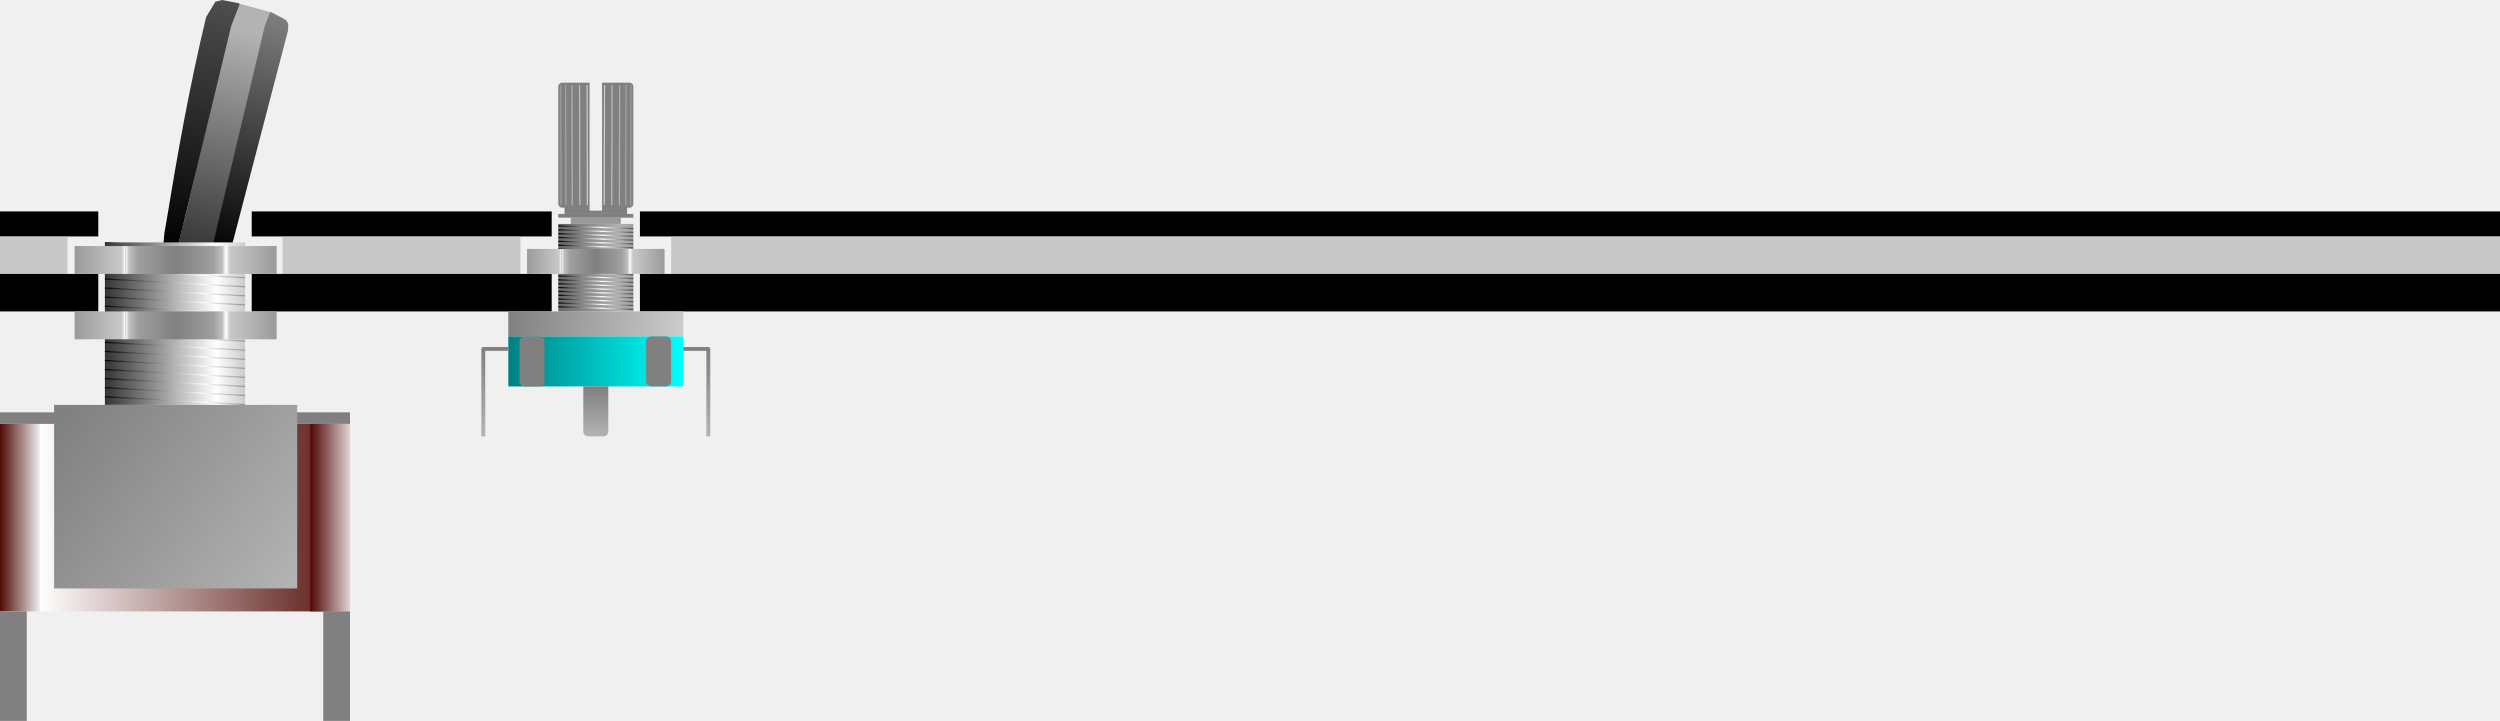
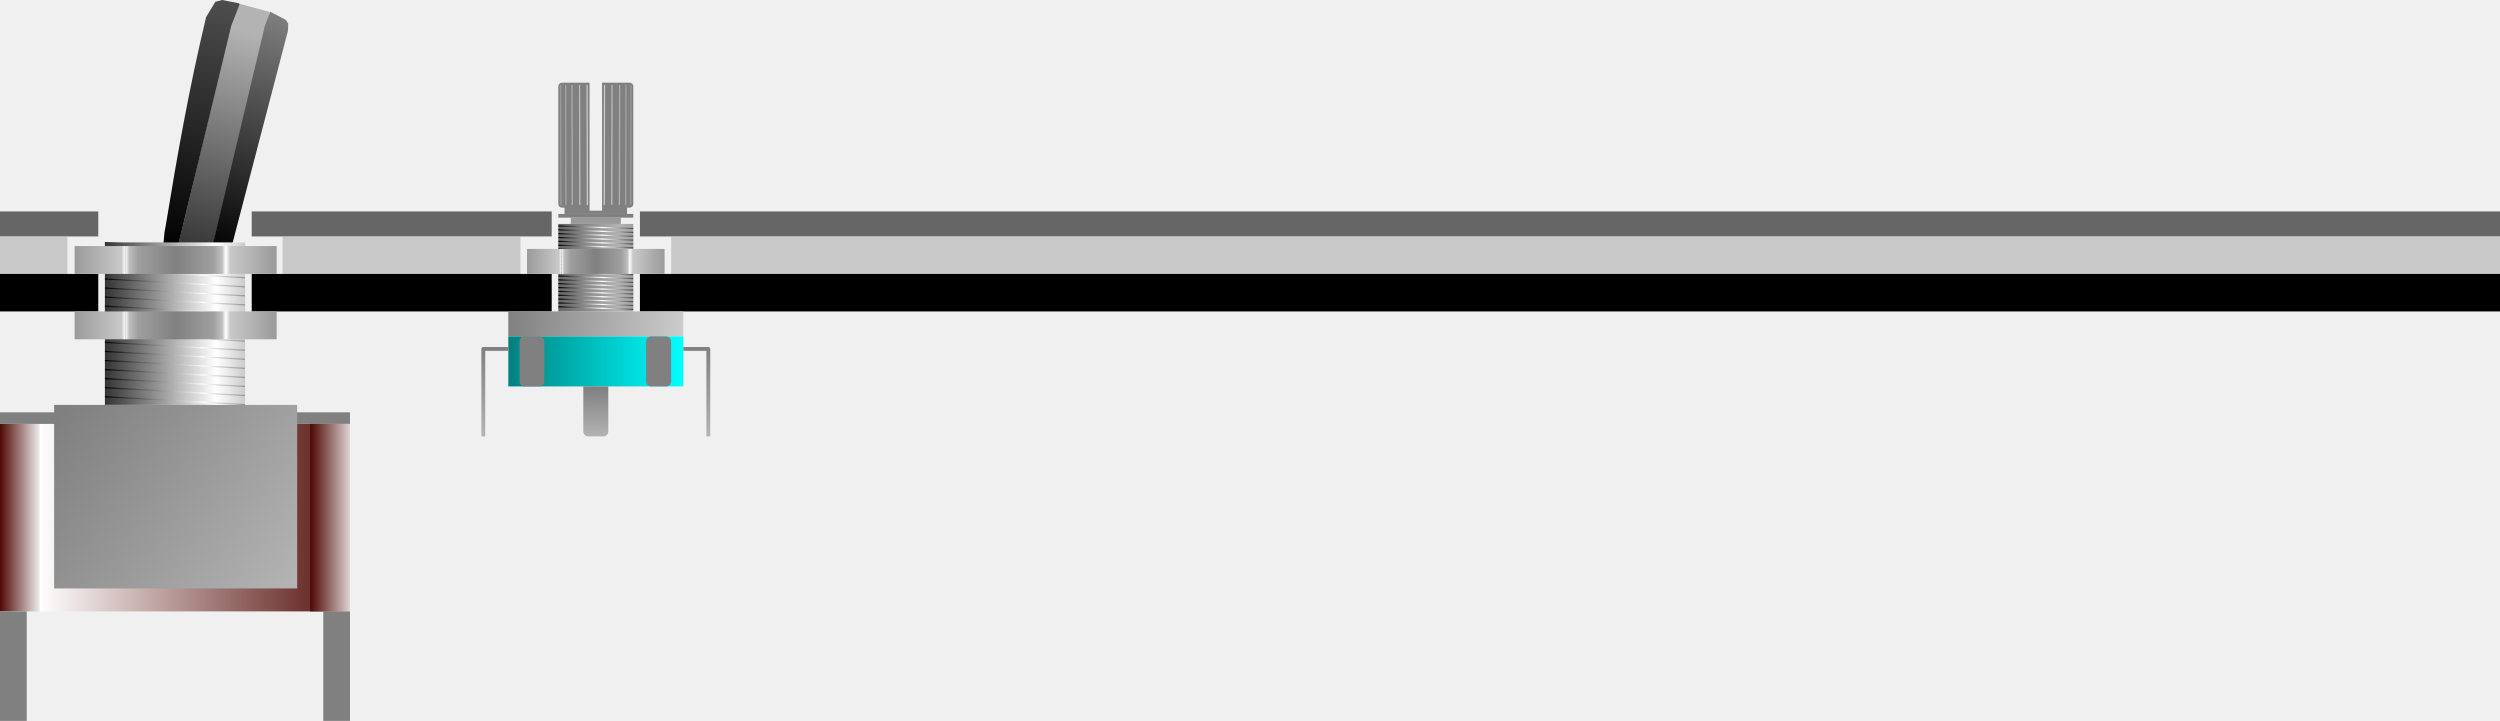
<svg xmlns="http://www.w3.org/2000/svg" xmlns:xlink="http://www.w3.org/1999/xlink" width="200mm" height="57.671mm" viewBox="0 0 200 57.671" version="1.1" id="svg5" xml:space="preserve">
  <defs id="defs2">
    <linearGradient id="linearGradient35418">
      <stop style="stop-color:#999999;stop-opacity:1;" offset="0" id="stop35412" />
      <stop style="stop-color:#c9c9c9;stop-opacity:1;" offset="0.932" id="stop35414" />
      <stop style="stop-color:#f9f9f9;stop-opacity:1" offset="1" id="stop35416" />
    </linearGradient>
    <linearGradient id="linearGradient35406">
      <stop style="stop-color:#ffffff;stop-opacity:1" offset="0" id="stop35402" />
      <stop style="stop-color:#bfbfbf;stop-opacity:1;" offset="0.072" id="stop35410" />
      <stop style="stop-color:#9f9f9f;stop-opacity:1;" offset="0.251" id="stop35420" />
      <stop style="stop-color:#808080;stop-opacity:1" offset="1" id="stop35404" />
    </linearGradient>
    <linearGradient id="linearGradient33940">
      <stop style="stop-color:#999999;stop-opacity:1;" offset="0" id="stop33936" />
      <stop style="stop-color:#c9c9c9;stop-opacity:1;" offset="0.929" id="stop35396" />
      <stop style="stop-color:#f9f9f9;stop-opacity:1" offset="1" id="stop33938" />
    </linearGradient>
    <linearGradient id="linearGradient20403">
      <stop style="stop-color:#808080;stop-opacity:1;" offset="0" id="stop20399" />
      <stop style="stop-color:#b3b3b3;stop-opacity:1" offset="1" id="stop20401" />
    </linearGradient>
    <linearGradient id="linearGradient19951">
      <stop style="stop-color:#000000;stop-opacity:1;" offset="0" id="stop19947" />
      <stop style="stop-color:#ffffff;stop-opacity:1" offset="1" id="stop19949" />
    </linearGradient>
    <linearGradient id="linearGradient19826">
      <stop style="stop-color:#333333;stop-opacity:1;" offset="0" id="stop19822" />
      <stop style="stop-color:#ffffff;stop-opacity:1" offset="1" id="stop19824" />
    </linearGradient>
    <linearGradient id="linearGradient13220">
      <stop style="stop-color:#4d0602;stop-opacity:0.988;" offset="0" id="stop13216" />
      <stop style="stop-color:#ded1d1;stop-opacity:1" offset="1" id="stop13218" />
    </linearGradient>
    <linearGradient id="linearGradient10519">
      <stop style="stop-color:#ffffff;stop-opacity:1" offset="0" id="stop10515" />
      <stop style="stop-color:#5d1d19;stop-opacity:1" offset="1" id="stop10517" />
    </linearGradient>
    <linearGradient id="linearGradient10455">
      <stop style="stop-color:#4d0602;stop-opacity:0.988;" offset="0" id="stop10451" />
      <stop style="stop-color:#ececec;stop-opacity:1" offset="1" id="stop10453" />
    </linearGradient>
    <linearGradient id="linearGradient10383">
      <stop style="stop-color:#b3b3b3;stop-opacity:1;" offset="0" id="stop10379" />
      <stop style="stop-color:#333333;stop-opacity:1" offset="1" id="stop10381" />
    </linearGradient>
    <linearGradient id="linearGradient10375">
      <stop style="stop-color:#000000;stop-opacity:1;" offset="0" id="stop10371" />
      <stop style="stop-color:#808080;stop-opacity:1" offset="1" id="stop10373" />
    </linearGradient>
    <linearGradient id="linearGradient10274">
      <stop style="stop-color:#4d4d4d;stop-opacity:1" offset="0" id="stop10270" />
      <stop style="stop-color:#000000;stop-opacity:1" offset="1" id="stop10272" />
    </linearGradient>
    <linearGradient xlink:href="#linearGradient10274" id="linearGradient10276" x1="713.559" y1="1190.263" x2="695.329" y2="1265.241" gradientUnits="userSpaceOnUse" gradientTransform="translate(0.2008248,-0.1816347)" />
    <linearGradient xlink:href="#linearGradient10375" id="linearGradient10377" x1="709.977" y1="1266.02" x2="729.646" y2="1192.888" gradientUnits="userSpaceOnUse" />
    <linearGradient xlink:href="#linearGradient10383" id="linearGradient10385" x1="719.431" y1="1198.318" x2="702.231" y2="1265.677" gradientUnits="userSpaceOnUse" />
    <linearGradient xlink:href="#linearGradient10455" id="linearGradient10457" x1="644.202" y1="1335.695" x2="749.449" y2="1335.695" gradientUnits="userSpaceOnUse" gradientTransform="matrix(0.1136534,0,0,1,571.1794,0)" />
    <linearGradient xlink:href="#linearGradient10519" id="linearGradient10513" gradientUnits="userSpaceOnUse" x1="644.202" y1="1335.695" x2="745.419" y2="1335.695" gradientTransform="matrix(0.88774,0,0,1,84.2227,0)" />
    <linearGradient xlink:href="#linearGradient13220" id="linearGradient11006" gradientUnits="userSpaceOnUse" gradientTransform="matrix(0.1136534,0,0,1,664.9787,0)" x1="644.202" y1="1335.695" x2="749.449" y2="1335.695" />
    <linearGradient xlink:href="#linearGradient19826" id="linearGradient19828" x1="676.219" y1="1286.805" x2="710.093" y2="1286.805" gradientUnits="userSpaceOnUse" spreadMethod="reflect" gradientTransform="matrix(1,0,0,1.09534,-0.2484534,-125.0136)" />
    <linearGradient xlink:href="#linearGradient19951" id="linearGradient19953" x1="676.349" y1="1267.608" x2="706.186" y2="1267.724" gradientUnits="userSpaceOnUse" spreadMethod="reflect" gradientTransform="translate(-0.2484534,1.115053)" />
    <linearGradient xlink:href="#linearGradient19951" id="linearGradient19980" gradientUnits="userSpaceOnUse" x1="676.349" y1="1267.608" x2="706.186" y2="1267.724" spreadMethod="reflect" gradientTransform="translate(-0.2484534,3.854319)" />
    <linearGradient xlink:href="#linearGradient19951" id="linearGradient19984" gradientUnits="userSpaceOnUse" gradientTransform="translate(-0.2484534,6.593585)" x1="676.349" y1="1267.608" x2="706.186" y2="1267.724" spreadMethod="reflect" />
    <linearGradient xlink:href="#linearGradient19951" id="linearGradient19988" gradientUnits="userSpaceOnUse" gradientTransform="translate(-0.2484534,9.332817)" x1="676.349" y1="1267.608" x2="706.186" y2="1267.724" spreadMethod="reflect" />
    <linearGradient xlink:href="#linearGradient19951" id="linearGradient19992" gradientUnits="userSpaceOnUse" gradientTransform="translate(-0.2484534,12.07208)" x1="676.349" y1="1267.608" x2="706.186" y2="1267.724" spreadMethod="reflect" />
    <linearGradient xlink:href="#linearGradient19951" id="linearGradient19996" gradientUnits="userSpaceOnUse" gradientTransform="translate(-0.2484534,14.81135)" x1="676.349" y1="1267.608" x2="706.186" y2="1267.724" spreadMethod="reflect" />
    <linearGradient xlink:href="#linearGradient19951" id="linearGradient20000" gradientUnits="userSpaceOnUse" gradientTransform="translate(-0.2484534,17.55062)" x1="676.349" y1="1267.608" x2="706.186" y2="1267.724" spreadMethod="reflect" />
    <linearGradient xlink:href="#linearGradient19951" id="linearGradient20004" gradientUnits="userSpaceOnUse" gradientTransform="translate(-0.2484534,20.28988)" x1="676.349" y1="1267.608" x2="706.186" y2="1267.724" spreadMethod="reflect" />
    <linearGradient xlink:href="#linearGradient19951" id="linearGradient20022" gradientUnits="userSpaceOnUse" gradientTransform="translate(-0.2484534,42.20425)" x1="676.349" y1="1267.608" x2="706.186" y2="1267.724" spreadMethod="reflect" />
    <linearGradient xlink:href="#linearGradient19951" id="linearGradient20024" gradientUnits="userSpaceOnUse" gradientTransform="translate(-0.2484534,39.46498)" x1="676.349" y1="1267.608" x2="706.186" y2="1267.724" spreadMethod="reflect" />
    <linearGradient xlink:href="#linearGradient19951" id="linearGradient20026" gradientUnits="userSpaceOnUse" gradientTransform="translate(-0.2484534,36.72572)" x1="676.349" y1="1267.608" x2="706.186" y2="1267.724" spreadMethod="reflect" />
    <linearGradient xlink:href="#linearGradient19951" id="linearGradient20028" gradientUnits="userSpaceOnUse" gradientTransform="translate(-0.2484534,33.98645)" x1="676.349" y1="1267.608" x2="706.186" y2="1267.724" spreadMethod="reflect" />
    <linearGradient xlink:href="#linearGradient19951" id="linearGradient20030" gradientUnits="userSpaceOnUse" gradientTransform="translate(-0.2484534,31.24718)" x1="676.349" y1="1267.608" x2="706.186" y2="1267.724" spreadMethod="reflect" />
    <linearGradient xlink:href="#linearGradient19951" id="linearGradient20032" gradientUnits="userSpaceOnUse" gradientTransform="translate(-0.2484534,28.50795)" x1="676.349" y1="1267.608" x2="706.186" y2="1267.724" spreadMethod="reflect" />
    <linearGradient xlink:href="#linearGradient19951" id="linearGradient20034" gradientUnits="userSpaceOnUse" gradientTransform="translate(-0.2484534,25.76869)" x1="676.349" y1="1267.608" x2="706.186" y2="1267.724" spreadMethod="reflect" />
    <linearGradient xlink:href="#linearGradient19951" id="linearGradient20036" gradientUnits="userSpaceOnUse" x1="676.349" y1="1267.608" x2="706.186" y2="1267.724" spreadMethod="reflect" gradientTransform="translate(-0.2484534,23.02942)" />
    <linearGradient xlink:href="#linearGradient19951" id="linearGradient20221" gradientUnits="userSpaceOnUse" gradientTransform="translate(-0.2484534,-1.624213)" x1="676.349" y1="1267.608" x2="706.186" y2="1267.724" spreadMethod="reflect" />
    <linearGradient xlink:href="#linearGradient19951" id="linearGradient20225" gradientUnits="userSpaceOnUse" gradientTransform="translate(-0.2484534,-4.363479)" x1="676.349" y1="1267.608" x2="706.186" y2="1267.724" spreadMethod="reflect" />
    <linearGradient xlink:href="#linearGradient20403" id="linearGradient20405" x1="662.832" y1="1314.429" x2="732.772" y2="1365.929" gradientUnits="userSpaceOnUse" />
    <linearGradient xlink:href="#linearGradient35418" id="linearGradient33942" x1="542.889" y1="1278.783" x2="558.439" y2="1278.783" gradientUnits="userSpaceOnUse" gradientTransform="translate(0,-1.7301084e-5)" />
    <linearGradient xlink:href="#linearGradient33940" id="linearGradient35400" gradientUnits="userSpaceOnUse" x1="542.889" y1="1278.783" x2="558.439" y2="1278.783" gradientTransform="translate(-1147.524,-1.7301084e-5)" />
    <linearGradient xlink:href="#linearGradient35406" id="linearGradient35408" x1="558.592" y1="1278.805" x2="573.76" y2="1278.805" gradientUnits="userSpaceOnUse" spreadMethod="reflect" gradientTransform="translate(0,-1.7301084e-5)" />
    <linearGradient xlink:href="#linearGradient35418" id="linearGradient55072" gradientUnits="userSpaceOnUse" gradientTransform="translate(0,-1.7301084e-5)" x1="542.889" y1="1278.783" x2="558.439" y2="1278.783" />
    <linearGradient xlink:href="#linearGradient35406" id="linearGradient55074" gradientUnits="userSpaceOnUse" gradientTransform="translate(0,-1.7301084e-5)" x1="558.592" y1="1278.805" x2="573.76" y2="1278.805" spreadMethod="reflect" />
    <linearGradient xlink:href="#linearGradient33940" id="linearGradient55076" gradientUnits="userSpaceOnUse" gradientTransform="translate(-1147.524,-1.7301084e-5)" x1="542.889" y1="1278.783" x2="558.439" y2="1278.783" />
    <linearGradient id="linearGradient69643">
      <stop style="stop-color:#808080;stop-opacity:1;" offset="0" id="stop69639" />
      <stop style="stop-color:#cccccc;stop-opacity:1" offset="1" id="stop69641" />
    </linearGradient>
    <linearGradient id="linearGradient69534">
      <stop style="stop-color:#999999;stop-opacity:1;" offset="0" id="stop69530" />
      <stop style="stop-color:#cccccc;stop-opacity:1" offset="1" id="stop69532" />
    </linearGradient>
    <linearGradient id="linearGradient69377">
      <stop style="stop-color:#008080;stop-opacity:1" offset="0" id="stop69373" />
      <stop style="stop-color:#00ffff;stop-opacity:1" offset="1" id="stop69375" />
    </linearGradient>
    <linearGradient id="linearGradient69281">
      <stop style="stop-color:#666666;stop-opacity:1" offset="0" id="stop69277" />
      <stop style="stop-color:#b3b3b3;stop-opacity:1" offset="1" id="stop69279" />
    </linearGradient>
    <linearGradient xlink:href="#linearGradient19951" id="linearGradient69244" x1="85.964" y1="74.715" x2="89.494" y2="74.846" gradientUnits="userSpaceOnUse" spreadMethod="reflect" gradientTransform="translate(1.9151562e-5,0.09241517)" />
    <linearGradient xlink:href="#linearGradient69281" id="linearGradient69283" x1="85.949" y1="76.587" x2="90.815" y2="76.587" gradientUnits="userSpaceOnUse" spreadMethod="reflect" />
    <linearGradient xlink:href="#linearGradient19951" id="linearGradient69287" gradientUnits="userSpaceOnUse" x1="85.964" y1="74.715" x2="89.494" y2="74.846" spreadMethod="reflect" gradientTransform="translate(1.9151562e-5,0.4002453)" />
    <linearGradient xlink:href="#linearGradient19951" id="linearGradient69293" gradientUnits="userSpaceOnUse" gradientTransform="translate(1.9151562e-5,1.015906)" x1="85.964" y1="74.715" x2="89.494" y2="74.846" spreadMethod="reflect" />
    <linearGradient xlink:href="#linearGradient19951" id="linearGradient69295" gradientUnits="userSpaceOnUse" x1="85.964" y1="74.715" x2="89.494" y2="74.846" spreadMethod="reflect" gradientTransform="translate(1.9151562e-5,0.708076)" />
    <linearGradient xlink:href="#linearGradient19951" id="linearGradient69303" gradientUnits="userSpaceOnUse" gradientTransform="translate(1.9151562e-5,1.939398)" x1="85.964" y1="74.715" x2="89.494" y2="74.846" spreadMethod="reflect" />
    <linearGradient xlink:href="#linearGradient19951" id="linearGradient69305" gradientUnits="userSpaceOnUse" gradientTransform="translate(1.9151562e-5,1.631568)" x1="85.964" y1="74.715" x2="89.494" y2="74.846" spreadMethod="reflect" />
    <linearGradient xlink:href="#linearGradient19951" id="linearGradient69307" gradientUnits="userSpaceOnUse" gradientTransform="translate(1.9151562e-5,1.323737)" x1="85.964" y1="74.715" x2="89.494" y2="74.846" spreadMethod="reflect" />
    <linearGradient xlink:href="#linearGradient19951" id="linearGradient69317" gradientUnits="userSpaceOnUse" gradientTransform="translate(1.9151562e-5,3.170721)" x1="85.964" y1="74.715" x2="89.494" y2="74.846" spreadMethod="reflect" />
    <linearGradient xlink:href="#linearGradient19951" id="linearGradient69319" gradientUnits="userSpaceOnUse" gradientTransform="translate(1.9151562e-5,2.86289)" x1="85.964" y1="74.715" x2="89.494" y2="74.846" spreadMethod="reflect" />
    <linearGradient xlink:href="#linearGradient19951" id="linearGradient69321" gradientUnits="userSpaceOnUse" gradientTransform="translate(1.9151562e-5,2.55506)" x1="85.964" y1="74.715" x2="89.494" y2="74.846" spreadMethod="reflect" />
    <linearGradient xlink:href="#linearGradient19951" id="linearGradient69323" gradientUnits="userSpaceOnUse" gradientTransform="translate(1.9151562e-5,2.247229)" x1="85.964" y1="74.715" x2="89.494" y2="74.846" spreadMethod="reflect" />
    <linearGradient xlink:href="#linearGradient19951" id="linearGradient69335" gradientUnits="userSpaceOnUse" gradientTransform="translate(1.9151562e-5,4.709874)" x1="85.964" y1="74.715" x2="89.494" y2="74.846" spreadMethod="reflect" />
    <linearGradient xlink:href="#linearGradient19951" id="linearGradient69337" gradientUnits="userSpaceOnUse" gradientTransform="translate(1.9151562e-5,4.402044)" x1="85.964" y1="74.715" x2="89.494" y2="74.846" spreadMethod="reflect" />
    <linearGradient xlink:href="#linearGradient19951" id="linearGradient69339" gradientUnits="userSpaceOnUse" gradientTransform="translate(1.9151562e-5,4.094213)" x1="85.964" y1="74.715" x2="89.494" y2="74.846" spreadMethod="reflect" />
    <linearGradient xlink:href="#linearGradient19951" id="linearGradient69341" gradientUnits="userSpaceOnUse" gradientTransform="translate(1.9151562e-5,3.786382)" x1="85.964" y1="74.715" x2="89.494" y2="74.846" spreadMethod="reflect" />
    <linearGradient xlink:href="#linearGradient19951" id="linearGradient69343" gradientUnits="userSpaceOnUse" gradientTransform="translate(1.9151562e-5,3.478552)" x1="85.964" y1="74.715" x2="89.494" y2="74.846" spreadMethod="reflect" />
    <linearGradient xlink:href="#linearGradient19951" id="linearGradient69357" gradientUnits="userSpaceOnUse" gradientTransform="translate(1.9151562e-5,6.556859)" x1="85.964" y1="74.715" x2="89.494" y2="74.846" spreadMethod="reflect" />
    <linearGradient xlink:href="#linearGradient19951" id="linearGradient69359" gradientUnits="userSpaceOnUse" gradientTransform="translate(1.9151562e-5,6.249028)" x1="85.964" y1="74.715" x2="89.494" y2="74.846" spreadMethod="reflect" />
    <linearGradient xlink:href="#linearGradient19951" id="linearGradient69361" gradientUnits="userSpaceOnUse" gradientTransform="translate(1.9151562e-5,5.941198)" x1="85.964" y1="74.715" x2="89.494" y2="74.846" spreadMethod="reflect" />
    <linearGradient xlink:href="#linearGradient19951" id="linearGradient69363" gradientUnits="userSpaceOnUse" gradientTransform="translate(1.9151562e-5,5.633367)" x1="85.964" y1="74.715" x2="89.494" y2="74.846" spreadMethod="reflect" />
    <linearGradient xlink:href="#linearGradient19951" id="linearGradient69365" gradientUnits="userSpaceOnUse" gradientTransform="translate(1.9151562e-5,5.325536)" x1="85.964" y1="74.715" x2="89.494" y2="74.846" spreadMethod="reflect" />
    <linearGradient xlink:href="#linearGradient19951" id="linearGradient69367" gradientUnits="userSpaceOnUse" gradientTransform="translate(1.9151562e-5,5.017705)" x1="85.964" y1="74.715" x2="89.494" y2="74.846" spreadMethod="reflect" />
    <linearGradient xlink:href="#linearGradient69377" id="linearGradient69379" x1="81.948" y1="85.702" x2="95.838" y2="85.702" gradientUnits="userSpaceOnUse" />
    <linearGradient xlink:href="#linearGradient69534" id="linearGradient69536" x1="86.088" y1="67.578" x2="88.302" y2="67.595" gradientUnits="userSpaceOnUse" gradientTransform="translate(-0.0023675)" />
    <linearGradient xlink:href="#linearGradient69534" id="linearGradient69540" gradientUnits="userSpaceOnUse" x1="86.088" y1="67.578" x2="88.302" y2="67.595" gradientTransform="matrix(-1,0,0,1,177.8944,0)" />
    <linearGradient xlink:href="#linearGradient20403" id="linearGradient69625" x1="88.607" y1="87.734" x2="88.618" y2="91.654" gradientUnits="userSpaceOnUse" />
    <linearGradient xlink:href="#linearGradient20403" id="linearGradient69633" x1="79.859" y1="84.509" x2="79.945" y2="91.589" gradientUnits="userSpaceOnUse" />
    <linearGradient xlink:href="#linearGradient20403" id="linearGradient69637" gradientUnits="userSpaceOnUse" x1="79.859" y1="84.509" x2="79.945" y2="91.589" gradientTransform="matrix(-1,0,0,1,177.8919,0)" />
    <linearGradient xlink:href="#linearGradient69643" id="linearGradient69645" x1="82.053" y1="81.655" x2="95.959" y2="83.475" gradientUnits="userSpaceOnUse" />
    <linearGradient xlink:href="#linearGradient35418" id="linearGradient89098" gradientUnits="userSpaceOnUse" gradientTransform="translate(0,-1.7301084e-5)" x1="542.889" y1="1278.783" x2="558.439" y2="1278.783" />
    <linearGradient xlink:href="#linearGradient35406" id="linearGradient89100" gradientUnits="userSpaceOnUse" gradientTransform="translate(0,-1.7301084e-5)" x1="558.592" y1="1278.805" x2="573.76" y2="1278.805" spreadMethod="reflect" />
    <linearGradient xlink:href="#linearGradient33940" id="linearGradient89102" gradientUnits="userSpaceOnUse" gradientTransform="translate(-1147.524,-1.7301084e-5)" x1="542.889" y1="1278.783" x2="558.439" y2="1278.783" />
  </defs>
  <g id="layer1" transform="translate(-4.9969122e-6,16.81464)">
-     <path id="path64862" style="opacity:1;fill:#000000;stroke-width:0.2;stroke-miterlimit:10;stroke-dasharray:0.657, 0.164" d="M 4.9969122e-6,0.1 V 2.1 H 7.862 V 0.1 Z m 20.138,0 V 2.1 H 44.135 V 0.1 Z m 31.056,0 V 2.1 h 148.806 V 0.1 Z" />
+     <path id="path64862" style="opacity:1;fill:#666666;stroke-width:0.2;stroke-miterlimit:10;stroke-dasharray:0.657, 0.164" d="M 4.9969122e-6,0.1 V 2.1 H 7.862 V 0.1 Z m 20.138,0 V 2.1 H 44.135 V 0.1 Z m 31.056,0 V 2.1 h 148.806 V 0.1 Z" />
    <path id="rect1516" style="opacity:0.659;fill:#b3b3b3;stroke:none;stroke-width:0.1;stroke-miterlimit:10;stroke-dasharray:none" d="M 4.9969122e-6,2.1 V 5.1 H 5.391 V 2.1 Z m 22.609,0 V 5.1 H 41.635 V 2.1 Z m 31.085,0 V 5.1 H 200 V 2.1 Z" />
    <path id="rect3680" style="opacity:1;fill:#000000;stroke:none;stroke-width:0.1;stroke-miterlimit:10;stroke-dasharray:none" d="M 4.9969122e-6,5.1 V 8.1 H 7.862 V 5.1 Z m 20.138,0 V 8.1 H 44.135 V 5.1 Z m 31.056,0 v 3 h 148.806 V 5.1 Z" />
  </g>
  <g id="layer4" style="display:inline">
    <g id="layer1-5" style="opacity:1" transform="matrix(0.2645833,0,0,0.2645833,-170.5028,-314.5411)">
      <rect style="fill:url(#linearGradient10513);fill-opacity:1;stroke-width:0.378;stroke-miterlimit:10" id="rect10511" width="93.947" height="56.693" x="656.3" y="1316.987" />
      <path style="fill:#ffffff;fill-opacity:1;stroke:url(#linearGradient20225);stroke-width:0.378;stroke-linecap:butt;stroke-linejoin:miter;stroke-dasharray:none;stroke-opacity:1" d="m 676.146,1262.212 42.33,2.362" id="path20223" />
      <rect style="fill:url(#linearGradient10457);fill-opacity:1;stroke-width:0.378;stroke-miterlimit:10" id="rect7552" width="12.028" height="56.693" x="644.42" y="1316.987" />
      <rect style="fill:#808080;fill-opacity:1;stroke-width:0.378;stroke-miterlimit:10" id="rect8572" width="105.827" height="3.497" x="644.42" y="1313.49" />
      <rect style="fill:#808080;fill-opacity:1;stroke:none;stroke-width:0.378;stroke-miterlimit:10" id="rect10447" width="8.082" height="33.107" x="644.42" y="1373.68" />
      <rect style="fill:#808080;fill-opacity:1;stroke:none;stroke-width:0.378;stroke-miterlimit:10" id="rect10449" width="8.082" height="33.107" x="742.165" y="1373.68" />
      <rect style="fill:url(#linearGradient11006);fill-opacity:1;stroke-width:0.378;stroke-miterlimit:10" id="rect11004" width="12.028" height="56.693" x="738.219" y="1316.987" />
      <path style="fill:url(#linearGradient10385);fill-opacity:1;stroke:none;stroke-width:1px;stroke-linecap:butt;stroke-linejoin:miter;stroke-opacity:1" d="m 716.731,1189.923 9.31,2.527 -18.217,74.642 -10.441,-0.726 3.177,-12.695 13.447,-56.796 1.506,-4.28 z" id="path10124" />
      <path style="fill:url(#linearGradient10276);fill-opacity:1;stroke:none;stroke-width:1px;stroke-linecap:butt;stroke-linejoin:miter;stroke-opacity:1" d="m 693.772,1263.177 0.385,-4.146 0.368,-1.952 c 3.423,-20.979 7.139,-41.981 12.22,-63.095 l 2.791,-4.634 2.052,-0.534 5.149,1.012 0.087,0.394 -2.476,6.365 -14.869,61.542 -1.573,6.251 -0.822,0.642 -1.826,0.109 -0.937,-0.706" id="path10071" />
      <path style="fill:url(#linearGradient10377);fill-opacity:1;stroke:none;stroke-width:1px;stroke-linecap:butt;stroke-linejoin:miter;stroke-opacity:1" d="m 724.464,1196.758 1.668,-4.392 4.664,2.425 0.763,1.125 -0.004,1.133 -0.105,1.226 -17.781,68.106 -5.393,-0.152 0.019,-0.829 0.492,-2.736 z" id="path10122" />
      <rect style="fill:url(#linearGradient19828);fill-opacity:1;stroke-width:0.378;stroke-miterlimit:10" id="rect9956" width="42.395" height="49.134" x="676.136" y="1262.11" />
      <path style="fill:#ffffff;fill-opacity:1;stroke:url(#linearGradient19953);stroke-width:0.378;stroke-linecap:butt;stroke-linejoin:miter;stroke-dasharray:none;stroke-opacity:1" d="m 676.146,1267.69 42.33,2.362" id="path19937" />
      <path style="fill:#ffffff;fill-opacity:1;stroke:url(#linearGradient19980);stroke-width:0.378;stroke-linecap:butt;stroke-linejoin:miter;stroke-dasharray:none;stroke-opacity:1" d="m 676.146,1270.43 42.33,2.362" id="path19978" />
      <path style="fill:#ffffff;fill-opacity:1;stroke:url(#linearGradient19984);stroke-width:0.378;stroke-linecap:butt;stroke-linejoin:miter;stroke-dasharray:none;stroke-opacity:1" d="m 676.146,1273.169 42.33,2.362" id="path19982" />
      <path style="fill:#ffffff;fill-opacity:1;stroke:url(#linearGradient19988);stroke-width:0.378;stroke-linecap:butt;stroke-linejoin:miter;stroke-dasharray:none;stroke-opacity:1" d="m 676.146,1275.908 42.33,2.362" id="path19986" />
      <path style="fill:#ffffff;fill-opacity:1;stroke:url(#linearGradient19992);stroke-width:0.378;stroke-linecap:butt;stroke-linejoin:miter;stroke-dasharray:none;stroke-opacity:1" d="m 676.146,1278.648 42.33,2.362" id="path19990" />
      <path style="fill:#ffffff;fill-opacity:1;stroke:url(#linearGradient19996);stroke-width:0.378;stroke-linecap:butt;stroke-linejoin:miter;stroke-dasharray:none;stroke-opacity:1" d="m 676.146,1281.387 42.33,2.362" id="path19994" />
      <path style="fill:#ffffff;fill-opacity:1;stroke:url(#linearGradient20000);stroke-width:0.378;stroke-linecap:butt;stroke-linejoin:miter;stroke-dasharray:none;stroke-opacity:1" d="m 676.146,1284.126 42.33,2.362" id="path19998" />
      <path style="fill:#ffffff;fill-opacity:1;stroke:url(#linearGradient20004);stroke-width:0.378;stroke-linecap:butt;stroke-linejoin:miter;stroke-dasharray:none;stroke-opacity:1" d="m 676.146,1286.866 42.33,2.362" id="path20002" />
      <path style="fill:#ffffff;fill-opacity:1;stroke:url(#linearGradient20036);stroke-width:0.378;stroke-linecap:butt;stroke-linejoin:miter;stroke-dasharray:none;stroke-opacity:1" d="m 676.146,1289.605 42.33,2.362" id="path20006" />
      <path style="fill:#ffffff;fill-opacity:1;stroke:url(#linearGradient20034);stroke-width:0.378;stroke-linecap:butt;stroke-linejoin:miter;stroke-dasharray:none;stroke-opacity:1" d="m 676.146,1292.344 42.33,2.362" id="path20008" />
      <path style="fill:#ffffff;fill-opacity:1;stroke:url(#linearGradient20032);stroke-width:0.378;stroke-linecap:butt;stroke-linejoin:miter;stroke-dasharray:none;stroke-opacity:1" d="m 676.146,1295.083 42.33,2.362" id="path20010" />
      <path style="fill:#ffffff;fill-opacity:1;stroke:url(#linearGradient20030);stroke-width:0.378;stroke-linecap:butt;stroke-linejoin:miter;stroke-dasharray:none;stroke-opacity:1" d="m 676.146,1297.823 42.33,2.362" id="path20012" />
      <path style="fill:#ffffff;fill-opacity:1;stroke:url(#linearGradient20028);stroke-width:0.378;stroke-linecap:butt;stroke-linejoin:miter;stroke-dasharray:none;stroke-opacity:1" d="m 676.146,1300.562 42.33,2.362" id="path20014" />
      <path style="fill:#ffffff;fill-opacity:1;stroke:url(#linearGradient20026);stroke-width:0.378;stroke-linecap:butt;stroke-linejoin:miter;stroke-dasharray:none;stroke-opacity:1" d="m 676.146,1303.301 42.33,2.362" id="path20016" />
      <path style="fill:#ffffff;fill-opacity:1;stroke:url(#linearGradient20024);stroke-width:0.378;stroke-linecap:butt;stroke-linejoin:miter;stroke-dasharray:none;stroke-opacity:1" d="m 676.146,1306.041 42.33,2.362" id="path20018" />
      <path style="fill:#ffffff;fill-opacity:1;stroke:url(#linearGradient20022);stroke-width:0.378;stroke-linecap:butt;stroke-linejoin:miter;stroke-dasharray:none;stroke-opacity:1" d="m 676.146,1308.78 42.33,2.362" id="path20020" />
      <rect style="fill:url(#linearGradient20405);fill-opacity:1;stroke-width:0.378;stroke-miterlimit:10" id="rect9954" width="73.494" height="55.496" x="660.783" y="1311.244" />
      <path style="fill:#ffffff;fill-opacity:1;stroke:url(#linearGradient20221);stroke-width:0.378;stroke-linecap:butt;stroke-linejoin:miter;stroke-dasharray:none;stroke-opacity:1" d="m 676.146,1264.951 42.33,2.362" id="path20219" />
      <g id="g35425" transform="translate(123.7676,8.016671)">
        <rect style="opacity:1;mix-blend-mode:normal;fill:url(#linearGradient55072);fill-opacity:1;stroke:none;stroke-width:0.378;stroke-miterlimit:10;stroke-dasharray:none" id="rect33033" width="15.315" height="8.428" x="543.224" y="1274.964" />
        <rect style="opacity:1;fill:url(#linearGradient55074);fill-opacity:1;stroke:none;stroke-width:0.378;stroke-miterlimit:10;stroke-dasharray:none" id="rect33908" width="30.445" height="8.428" x="558.539" y="1274.964" />
        <rect style="opacity:1;mix-blend-mode:normal;fill:url(#linearGradient55076);fill-opacity:1;stroke:none;stroke-width:0.378;stroke-miterlimit:10;stroke-dasharray:none" id="rect35398" width="15.315" height="8.428" x="-604.3" y="1274.964" transform="scale(-1,1)" />
      </g>
      <g id="g35433" transform="translate(123.7676,-11.7503)">
        <rect style="opacity:1;mix-blend-mode:normal;fill:url(#linearGradient33942);fill-opacity:1;stroke:none;stroke-width:0.378;stroke-miterlimit:10;stroke-dasharray:none" id="rect35427" width="15.315" height="8.428" x="543.224" y="1274.964" />
        <rect style="opacity:1;fill:url(#linearGradient35408);fill-opacity:1;stroke:none;stroke-width:0.378;stroke-miterlimit:10;stroke-dasharray:none" id="rect35429" width="30.445" height="8.428" x="558.539" y="1274.964" />
        <rect style="opacity:1;mix-blend-mode:normal;fill:url(#linearGradient35400);fill-opacity:1;stroke:none;stroke-width:0.378;stroke-miterlimit:10;stroke-dasharray:none" id="rect35431" width="15.315" height="8.428" x="-604.3" y="1274.964" transform="scale(-1,1)" />
      </g>
    </g>
    <g id="layer1-6" transform="translate(-41.28134,-56.73211)" style="display:inline">
      <rect style="opacity:1;fill:url(#linearGradient69645);fill-opacity:1;stroke-width:0.1;stroke-miterlimit:10" id="rect68871" width="14" height="2" x="81.946" y="81.646" />
      <rect style="opacity:1;fill:url(#linearGradient69379);fill-opacity:1;stroke-width:0.1;stroke-miterlimit:10" id="rect68873" width="14" height="4" x="81.946" y="83.646" />
      <rect style="opacity:1;fill:url(#linearGradient69283);fill-opacity:1;stroke-width:0.1;stroke-miterlimit:10" id="rect68875" width="6" height="7" x="85.946" y="74.646" />
      <path id="rect68877" style="opacity:1;fill:#808080;stroke-width:0.1;stroke-miterlimit:10" d="m 86.246,63.346 c -0.166,0 -0.3,0.134 -0.3,0.3 v 9.4 c 0,0.166 0.134,0.3 0.3,0.3 h 0.2 v 0.5 h 5 v -0.5 h 0.2 c 0.166,0 0.3,-0.134 0.3,-0.3 v -9.4 c 0,-0.166 -0.134,-0.3 -0.3,-0.3 H 89.446 V 73.584 H 88.446 V 63.346 Z" />
      <rect style="opacity:1;fill:#999999;stroke-width:0.1;stroke-miterlimit:10" id="rect68879" width="4" height="0.5" x="86.946" y="74.146" />
      <rect style="opacity:1;fill:#808080;stroke-width:0.1;stroke-miterlimit:10" id="rect68881" width="6" height="0.3" x="85.946" y="73.846" />
      <rect style="opacity:1;fill:#808080;stroke-width:0.1;stroke-miterlimit:10" id="rect68937" width="2" height="4" x="82.84" y="83.646" rx="0.4" ry="0.4" />
      <rect style="opacity:1;fill:#808080;stroke-width:0.1;stroke-miterlimit:10" id="rect68939" width="2" height="4" x="92.967" y="83.646" rx="0.4" ry="0.4" />
      <path id="rect68941" style="opacity:1;fill:url(#linearGradient69625);fill-opacity:1;stroke-width:0.1;stroke-miterlimit:10" d="m 87.946,87.646 v 0.4 2.281 0.919 c 0,0.222 0.178,0.4 0.4,0.4 h 1.2 c 0.222,0 0.4,-0.178 0.4,-0.4 V 90.327 88.046 87.646 H 89.546 88.346 Z" />
      <path id="path69171" style="opacity:1;fill:url(#linearGradient69633);fill-opacity:1;stroke-width:0.1;stroke-miterlimit:10" d="m 81.946,84.491 v 0.31 h -1.845 v 6.845 h -0.31 v -6.992 a 0.155,0.155 0 0 1 0,-0.008 0.155,0.155 0 0 1 0.008,-0.048 0.155,0.155 0 0 1 0.013,-0.029 0.155,0.155 0 0 1 0.007,-0.01 0.155,0.155 0 0 1 0.004,-0.006 0.155,0.155 0 0 1 0.028,-0.028 0.155,0.155 0 0 1 0.006,-0.005 0.155,0.155 0 0 1 0.041,-0.021 0.155,0.155 0 0 1 0.047,-0.008 0.155,0.155 0 0 1 5.17e-4,0 0.155,0.155 0 0 1 5.17e-4,0 h 0.01 z" />
      <path style="fill:none;fill-opacity:1;stroke:url(#linearGradient69244);stroke-width:0.1;stroke-linecap:butt;stroke-linejoin:miter;stroke-dasharray:none;stroke-opacity:1" d="m 85.951,74.81 5.989,0.208 v 0" id="path69205" />
      <path style="fill:none;fill-opacity:1;stroke:url(#linearGradient69287);stroke-width:0.1;stroke-linecap:butt;stroke-linejoin:miter;stroke-dasharray:none;stroke-opacity:1" d="m 85.951,75.118 5.989,0.208 v 0" id="path69285" />
      <path style="fill:none;fill-opacity:1;stroke:url(#linearGradient69295);stroke-width:0.1;stroke-linecap:butt;stroke-linejoin:miter;stroke-dasharray:none;stroke-opacity:1" d="m 85.951,75.426 5.989,0.208 v 0" id="path69289" />
      <path style="fill:none;fill-opacity:1;stroke:url(#linearGradient69293);stroke-width:0.1;stroke-linecap:butt;stroke-linejoin:miter;stroke-dasharray:none;stroke-opacity:1" d="m 85.951,75.734 5.989,0.208 v 0" id="path69291" />
      <path style="fill:none;fill-opacity:1;stroke:url(#linearGradient69307);stroke-width:0.1;stroke-linecap:butt;stroke-linejoin:miter;stroke-dasharray:none;stroke-opacity:1" d="m 85.951,76.041 5.989,0.208 v 0" id="path69297" />
      <path style="fill:none;fill-opacity:1;stroke:url(#linearGradient69305);stroke-width:0.1;stroke-linecap:butt;stroke-linejoin:miter;stroke-dasharray:none;stroke-opacity:1" d="M 85.951,76.349 91.941,76.557 v 0" id="path69299" />
      <path style="fill:none;fill-opacity:1;stroke:url(#linearGradient69303);stroke-width:0.1;stroke-linecap:butt;stroke-linejoin:miter;stroke-dasharray:none;stroke-opacity:1" d="m 85.951,76.657 5.989,0.208 v 0" id="path69301" />
      <path style="fill:none;fill-opacity:1;stroke:url(#linearGradient69323);stroke-width:0.1;stroke-linecap:butt;stroke-linejoin:miter;stroke-dasharray:none;stroke-opacity:1" d="m 85.951,76.965 5.989,0.208 v 0" id="path69309" />
      <path style="fill:none;fill-opacity:1;stroke:url(#linearGradient69321);stroke-width:0.1;stroke-linecap:butt;stroke-linejoin:miter;stroke-dasharray:none;stroke-opacity:1" d="m 85.951,77.273 5.989,0.208 v 0" id="path69311" />
      <path style="fill:none;fill-opacity:1;stroke:url(#linearGradient69319);stroke-width:0.1;stroke-linecap:butt;stroke-linejoin:miter;stroke-dasharray:none;stroke-opacity:1" d="m 85.951,77.581 5.989,0.208 v 0" id="path69313" />
      <path style="fill:none;fill-opacity:1;stroke:url(#linearGradient69317);stroke-width:0.1;stroke-linecap:butt;stroke-linejoin:miter;stroke-dasharray:none;stroke-opacity:1" d="m 85.951,77.888 5.989,0.208 v 0" id="path69315" />
      <path style="fill:none;fill-opacity:1;stroke:url(#linearGradient69343);stroke-width:0.1;stroke-linecap:butt;stroke-linejoin:miter;stroke-dasharray:none;stroke-opacity:1" d="m 85.951,78.196 5.989,0.208 v 0" id="path69325" />
      <path style="fill:none;fill-opacity:1;stroke:url(#linearGradient69341);stroke-width:0.1;stroke-linecap:butt;stroke-linejoin:miter;stroke-dasharray:none;stroke-opacity:1" d="m 85.951,78.504 5.989,0.208 v 0" id="path69327" />
      <path style="fill:none;fill-opacity:1;stroke:url(#linearGradient69339);stroke-width:0.1;stroke-linecap:butt;stroke-linejoin:miter;stroke-dasharray:none;stroke-opacity:1" d="m 85.951,78.812 5.989,0.208 v 0" id="path69329" />
      <path style="fill:none;fill-opacity:1;stroke:url(#linearGradient69337);stroke-width:0.1;stroke-linecap:butt;stroke-linejoin:miter;stroke-dasharray:none;stroke-opacity:1" d="m 85.951,79.12 5.989,0.208 v 0" id="path69331" />
      <path style="fill:none;fill-opacity:1;stroke:url(#linearGradient69335);stroke-width:0.1;stroke-linecap:butt;stroke-linejoin:miter;stroke-dasharray:none;stroke-opacity:1" d="m 85.951,79.428 5.989,0.208 v 0" id="path69333" />
      <path style="fill:none;fill-opacity:1;stroke:url(#linearGradient69367);stroke-width:0.1;stroke-linecap:butt;stroke-linejoin:miter;stroke-dasharray:none;stroke-opacity:1" d="m 85.951,79.735 5.989,0.208 v 0" id="path69345" />
      <path style="fill:none;fill-opacity:1;stroke:url(#linearGradient69365);stroke-width:0.1;stroke-linecap:butt;stroke-linejoin:miter;stroke-dasharray:none;stroke-opacity:1" d="m 85.951,80.043 5.989,0.208 v 0" id="path69347" />
      <path style="fill:none;fill-opacity:1;stroke:url(#linearGradient69363);stroke-width:0.1;stroke-linecap:butt;stroke-linejoin:miter;stroke-dasharray:none;stroke-opacity:1" d="m 85.951,80.351 5.989,0.208 v 0" id="path69349" />
      <path style="fill:none;fill-opacity:1;stroke:url(#linearGradient69361);stroke-width:0.1;stroke-linecap:butt;stroke-linejoin:miter;stroke-dasharray:none;stroke-opacity:1" d="m 85.951,80.659 5.989,0.208 v 0" id="path69351" />
      <path style="fill:none;fill-opacity:1;stroke:url(#linearGradient69359);stroke-width:0.1;stroke-linecap:butt;stroke-linejoin:miter;stroke-dasharray:none;stroke-opacity:1" d="m 85.951,80.967 5.989,0.208 v 0" id="path69353" />
      <path style="fill:none;fill-opacity:1;stroke:url(#linearGradient69357);stroke-width:0.1;stroke-linecap:butt;stroke-linejoin:miter;stroke-dasharray:none;stroke-opacity:1" d="m 85.951,81.275 5.989,0.208 v 0" id="path69355" />
      <path id="path69381" style="fill:none;fill-opacity:1;stroke:url(#linearGradient69536);stroke-width:0.1;stroke-linecap:butt;stroke-linejoin:miter;stroke-dasharray:none;stroke-opacity:1" d="m 86.132,63.535 0.023,9.6 z m 0.399,0 0.023,9.6 z m 0.507,0 0.023,9.6 z m 0.607,0 0.023,9.6 z m 0.603,0 0.023,9.6 z" />
      <path id="path69538" style="fill:none;fill-opacity:1;stroke:url(#linearGradient69540);stroke-width:0.1;stroke-linecap:butt;stroke-linejoin:miter;stroke-dasharray:none;stroke-opacity:1" d="m 91.76,63.535 -0.023,9.6 z m -0.399,0 -0.023,9.6 z m -0.507,0 -0.023,9.6 z m -0.607,0 -0.023,9.6 z m -0.603,0 -0.023,9.6 z" />
      <path id="path69635" style="opacity:1;fill:url(#linearGradient69637);fill-opacity:1;stroke-width:0.1;stroke-miterlimit:10" d="m 95.946,84.491 v 0.31 h 1.845 v 6.845 h 0.31 v -6.992 a 0.155,0.155 0 0 0 0,-0.008 0.155,0.155 0 0 0 -0.008,-0.048 0.155,0.155 0 0 0 -0.013,-0.029 0.155,0.155 0 0 0 -0.007,-0.01 0.155,0.155 0 0 0 -0.004,-0.006 0.155,0.155 0 0 0 -0.028,-0.028 0.155,0.155 0 0 0 -0.006,-0.005 0.155,0.155 0 0 0 -0.041,-0.021 0.155,0.155 0 0 0 -0.047,-0.008 0.155,0.155 0 0 0 -5.17e-4,0 0.155,0.155 0 0 0 -5.17e-4,0 h -0.01 z" />
      <g id="g71285" transform="matrix(0.1801044,0,0,0.2372945,-14.39113,-225.8957)" style="stroke-width:1.28">
        <rect style="opacity:1;mix-blend-mode:normal;fill:url(#linearGradient89098);fill-opacity:1;stroke:none;stroke-width:0.484;stroke-miterlimit:10;stroke-dasharray:none" id="rect71279" width="15.315" height="8.428" x="543.224" y="1274.964" />
        <rect style="opacity:1;fill:url(#linearGradient89100);fill-opacity:1;stroke:none;stroke-width:0.484;stroke-miterlimit:10;stroke-dasharray:none" id="rect71281" width="30.445" height="8.428" x="558.539" y="1274.964" />
        <rect style="opacity:1;mix-blend-mode:normal;fill:url(#linearGradient89102);fill-opacity:1;stroke:none;stroke-width:0.484;stroke-miterlimit:10;stroke-dasharray:none" id="rect71283" width="15.315" height="8.428" x="-604.3" y="1274.964" transform="scale(-1,1)" />
      </g>
    </g>
  </g>
</svg>
